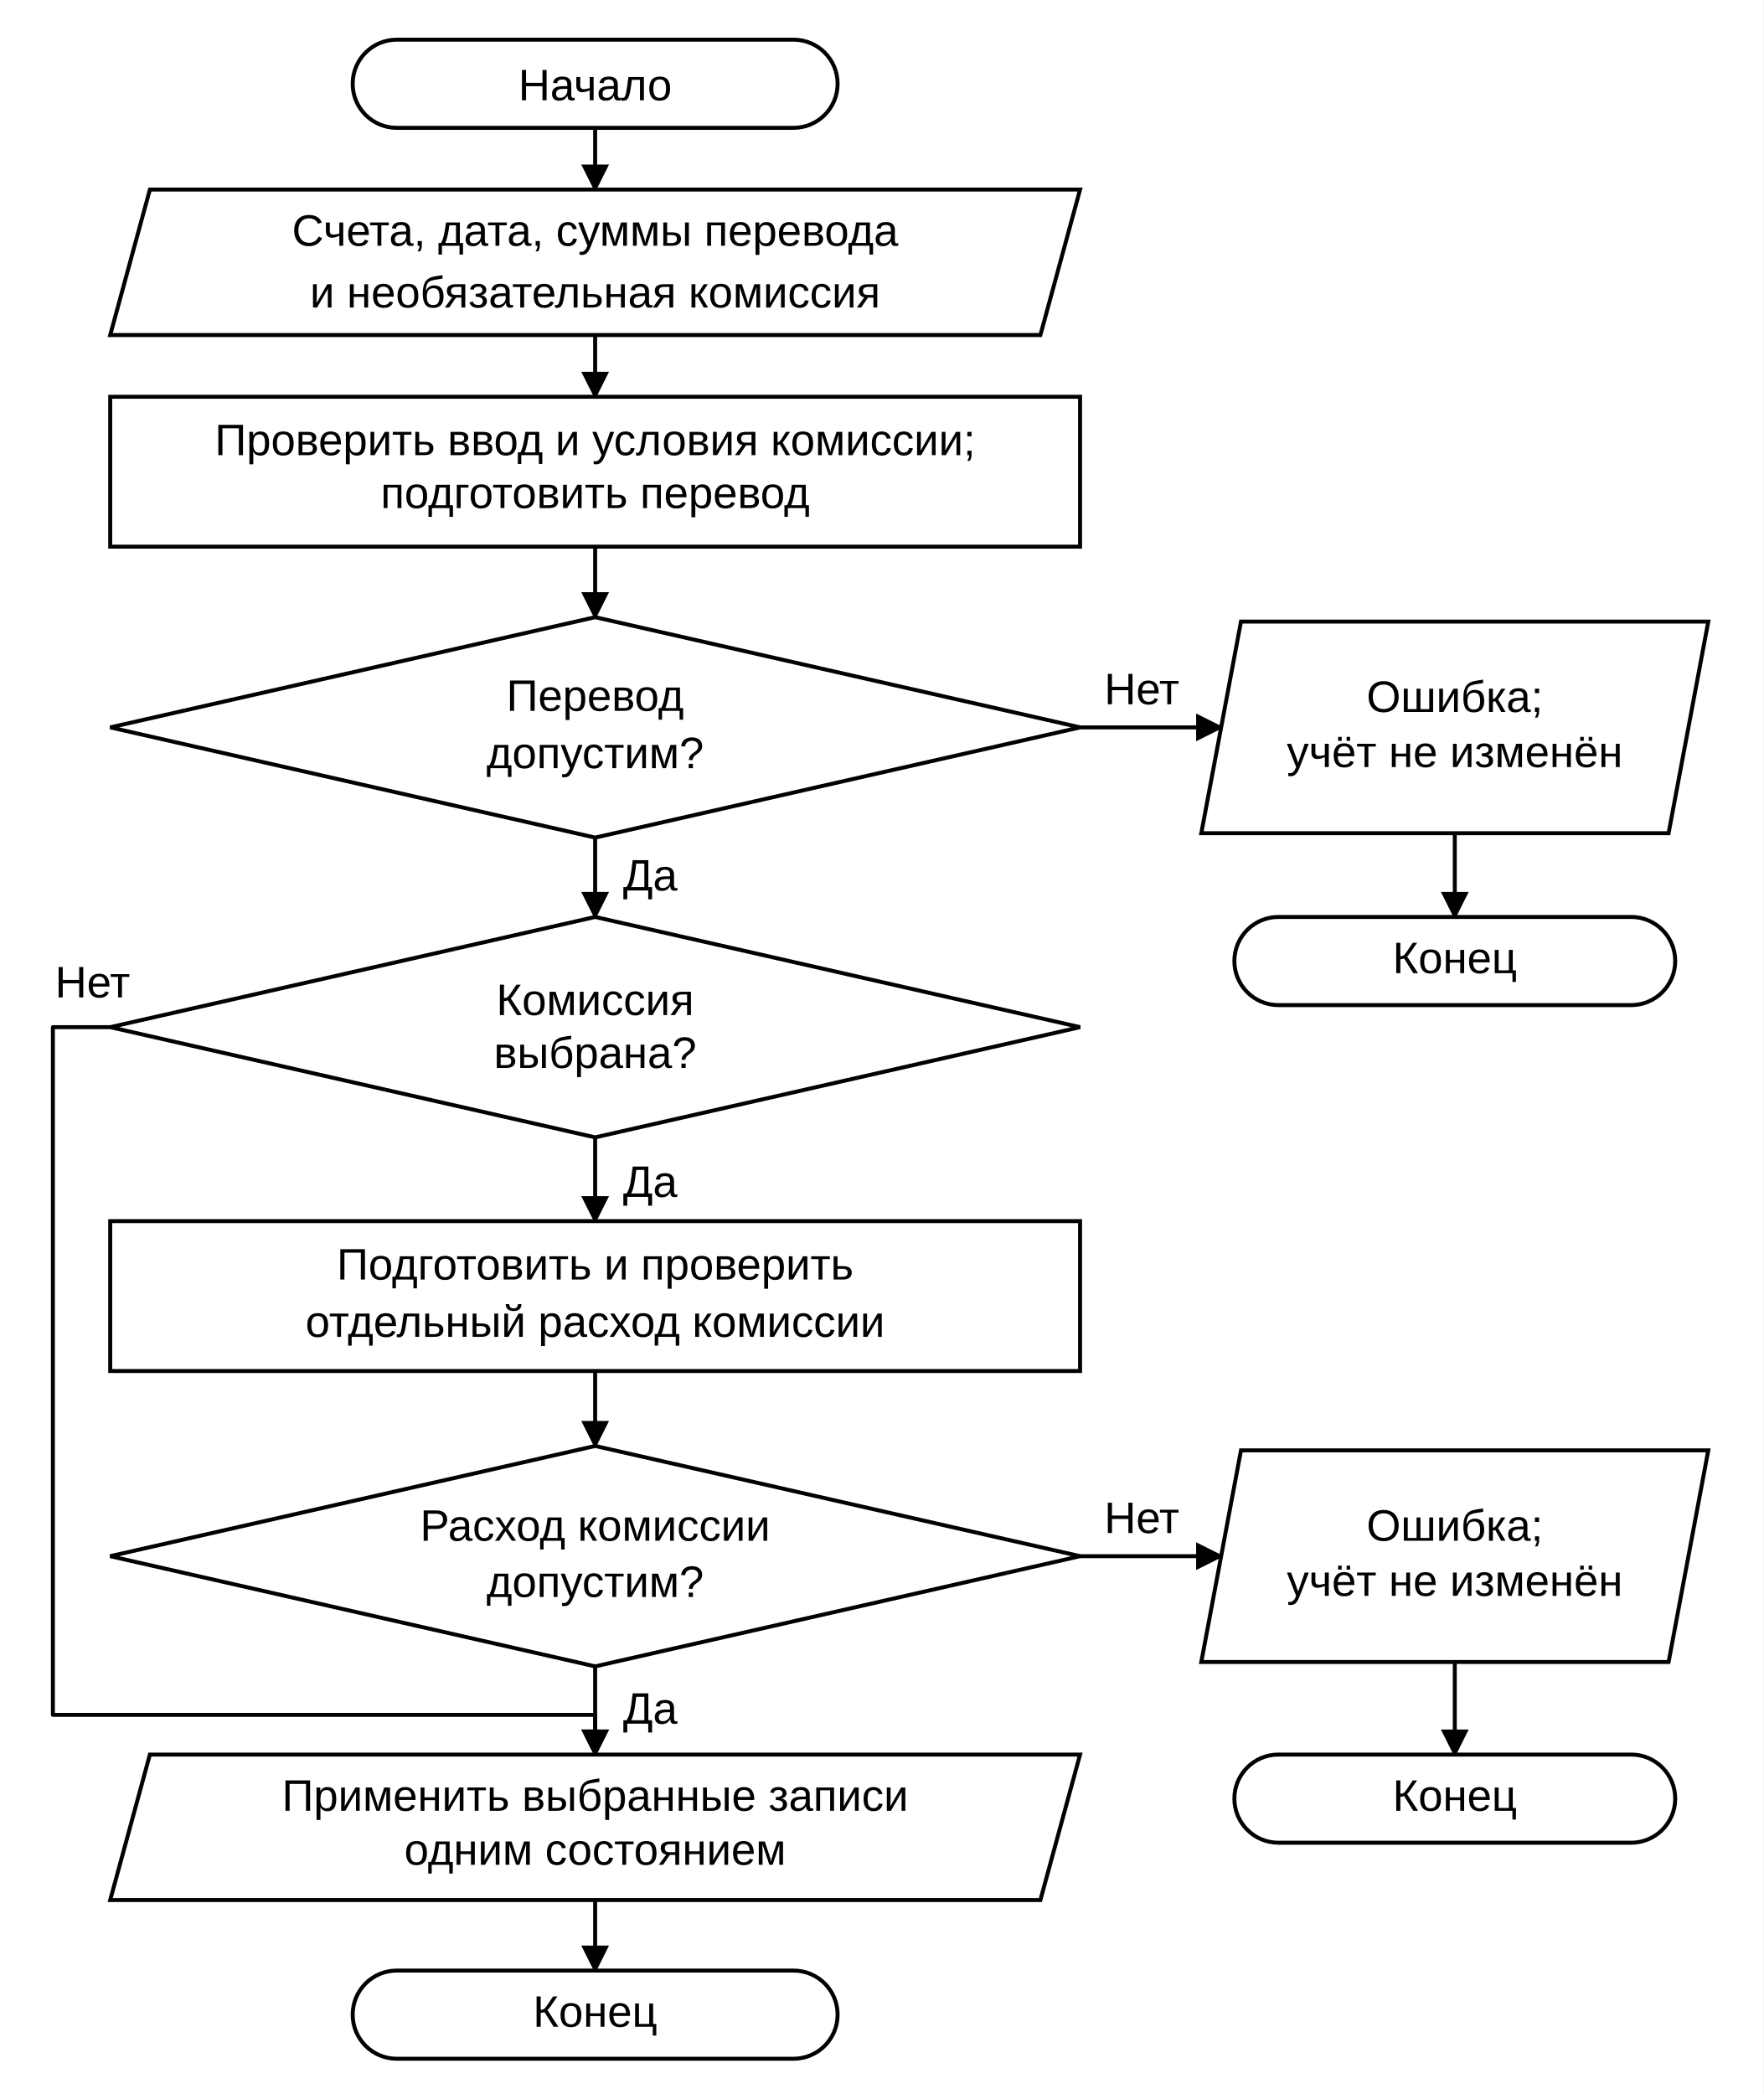
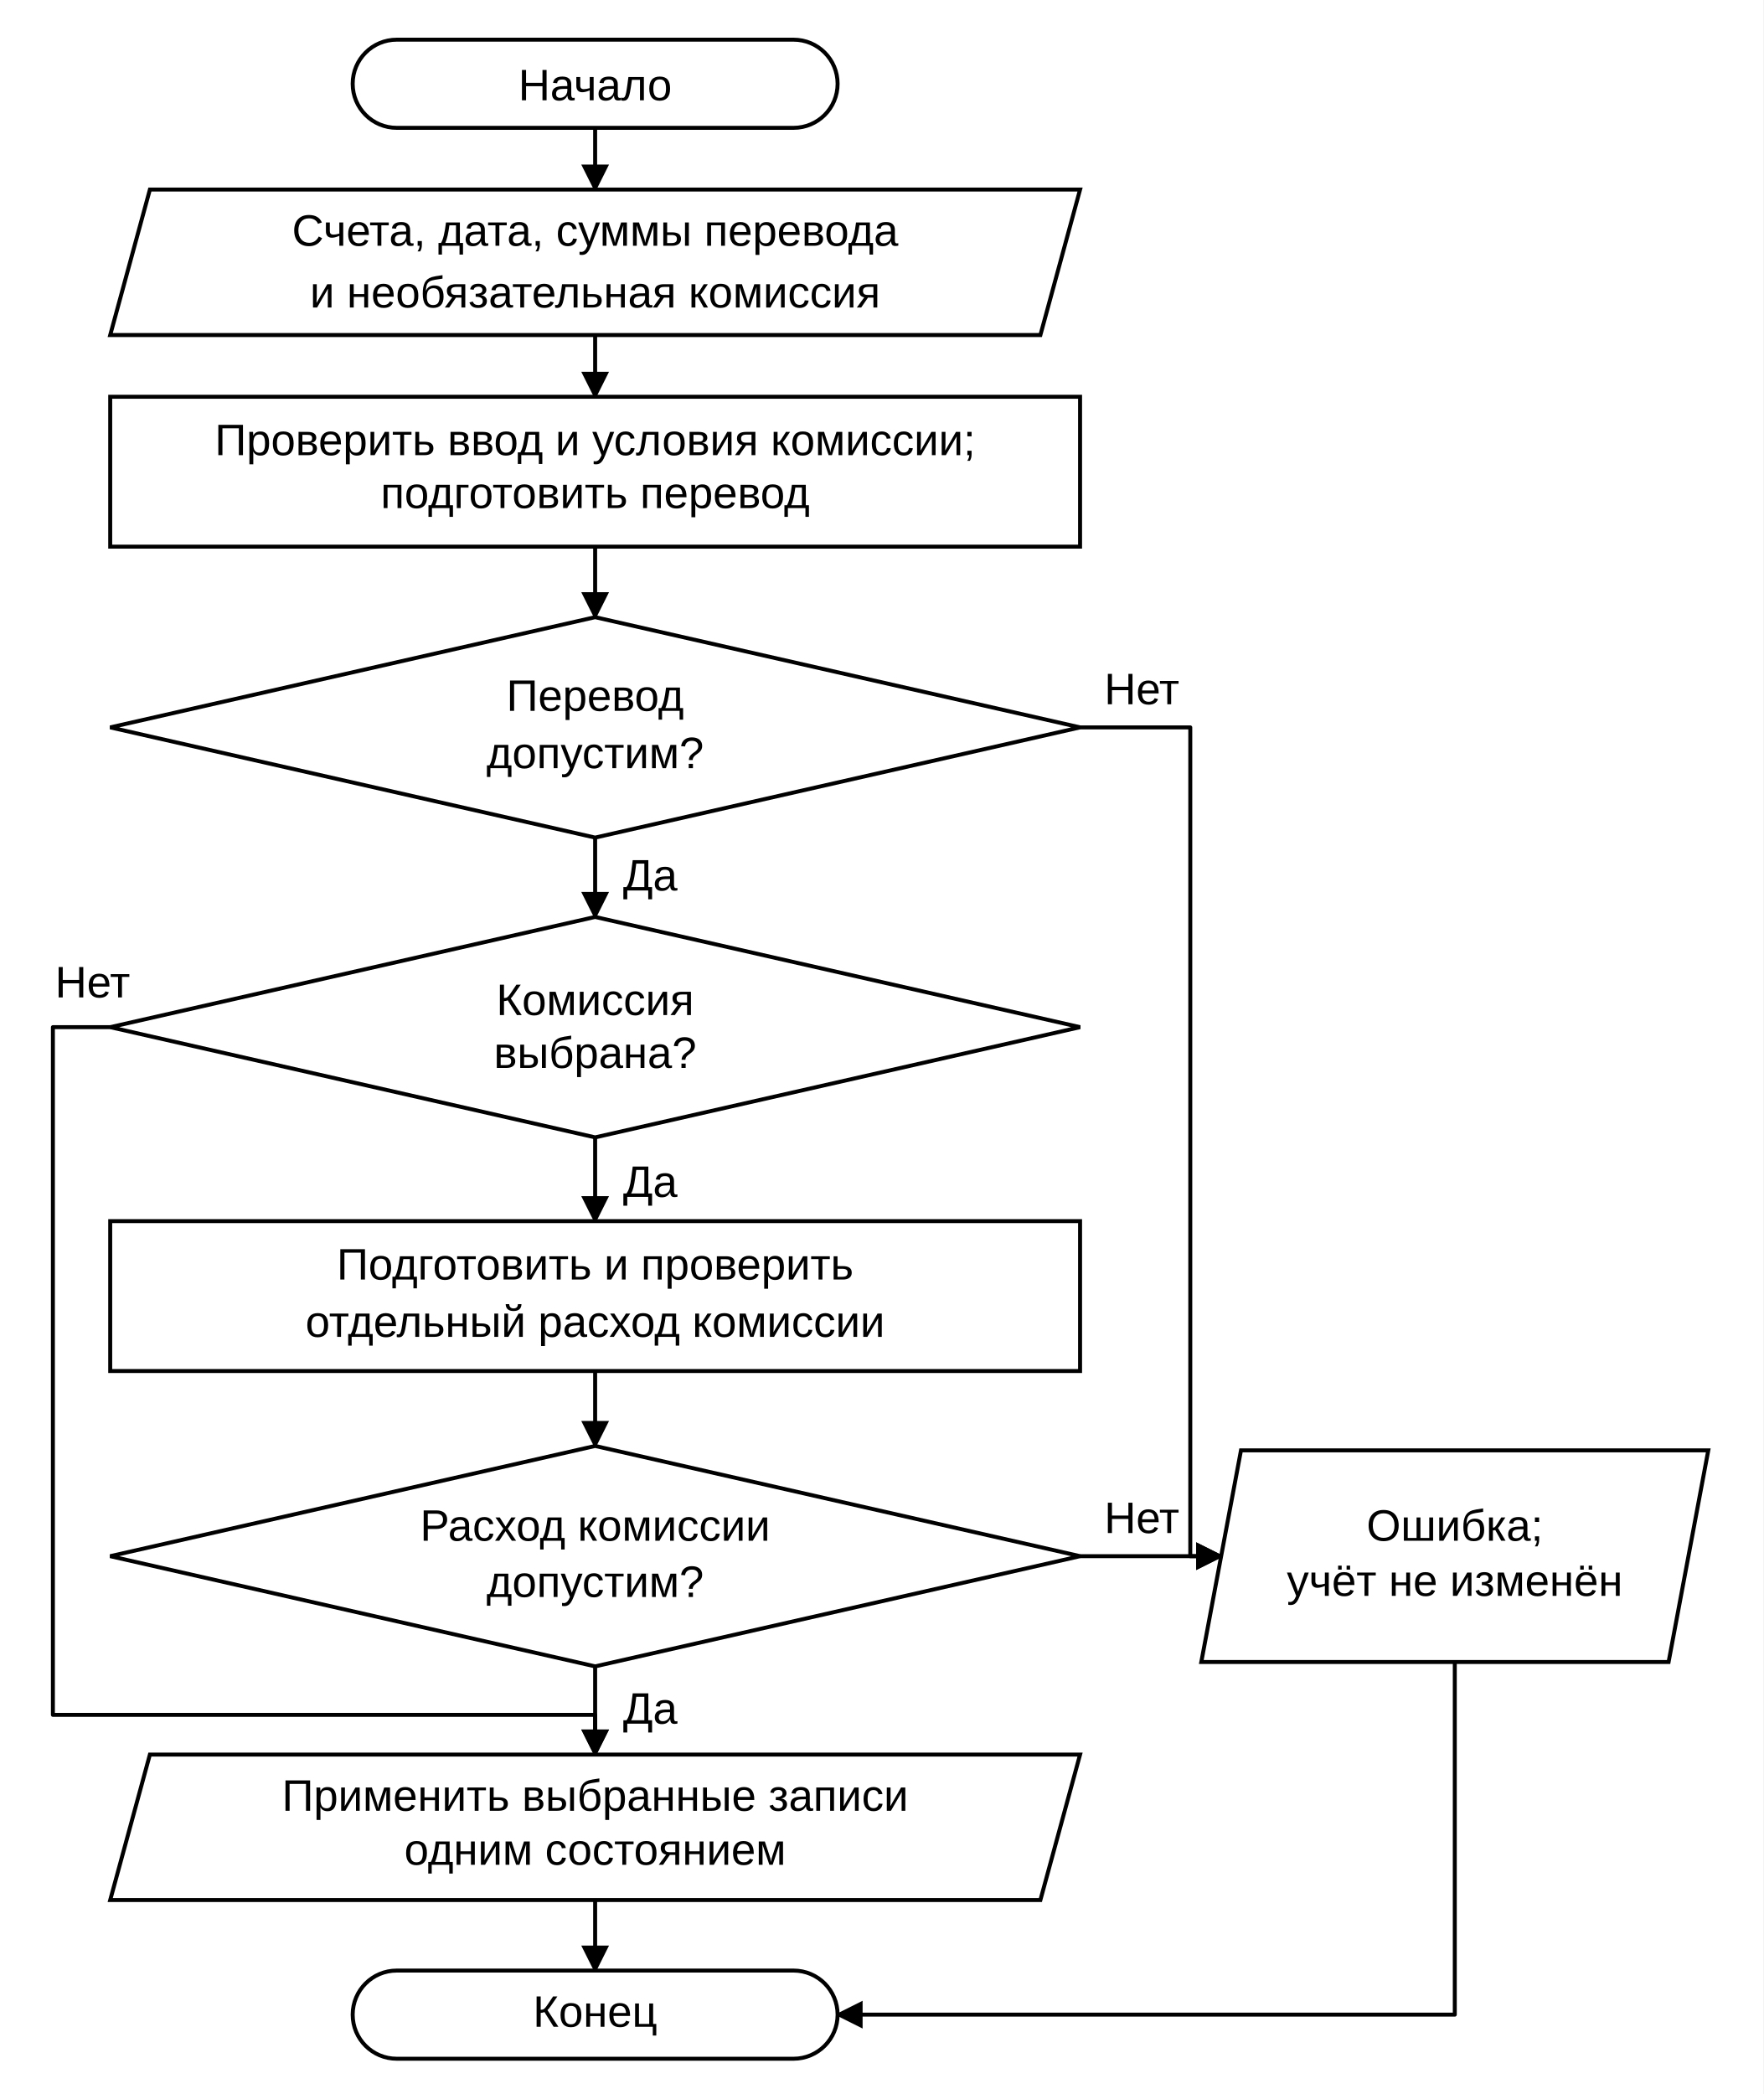
<svg xmlns="http://www.w3.org/2000/svg" width="800" height="950" viewBox="0 0 800 950" data-diagram="transfer">
  <defs>
    <marker id="arrow" viewBox="0 0 10 10" refX="9" refY="5" markerWidth="7" markerHeight="7" orient="auto">
      <path d="M 0 0 L 10 5 L 0 10 z" fill="#000" />
    </marker>
  </defs>
  <rect width="800" height="950" fill="#fff" />
  <polyline data-from="start" data-to="input" data-condition="" points="270,58 270,86" fill="none" stroke="#000" stroke-width="1.8" stroke-linejoin="round" marker-end="url(#arrow)" />
  <polyline data-from="input" data-to="prepare" data-condition="" points="270,152 270,180" fill="none" stroke="#000" stroke-width="1.8" stroke-linejoin="round" marker-end="url(#arrow)" />
  <polyline data-from="prepare" data-to="valid-transfer" data-condition="" points="270,248 270,280" fill="none" stroke="#000" stroke-width="1.8" stroke-linejoin="round" marker-end="url(#arrow)" />
  <polyline data-from="prepare-fee" data-to="valid-fee" data-condition="" points="270,622 270,656" fill="none" stroke="#000" stroke-width="1.8" stroke-linejoin="round" marker-end="url(#arrow)" />
  <polyline data-from="output" data-to="end" data-condition="" points="270,862 270,894" fill="none" stroke="#000" stroke-width="1.8" stroke-linejoin="round" marker-end="url(#arrow)" />
-   <polyline data-from="error-transfer" data-to="end-transfer" data-condition="" points="660,378 660,416" fill="none" stroke="#000" stroke-width="1.8" stroke-linejoin="round" marker-end="url(#arrow)" />
-   <polyline data-from="error-fee" data-to="end-fee" data-condition="" points="660,754 660,796" fill="none" stroke="#000" stroke-width="1.8" stroke-linejoin="round" marker-end="url(#arrow)" />
  <polyline data-from="valid-transfer" data-to="fee-selected" data-condition="Да" points="270,380 270,416" fill="none" stroke="#000" stroke-width="1.8" stroke-linejoin="round" marker-end="url(#arrow)" />
-   <polyline data-from="valid-transfer" data-to="error-transfer" data-condition="Нет" points="490,330 554,330" fill="none" stroke="#000" stroke-width="1.8" stroke-linejoin="round" marker-end="url(#arrow)" />
+   <polyline data-from="valid-transfer" data-to="error" data-condition="Нет" points="490,330 540,330 540,706 554,706" fill="none" stroke="#000" stroke-width="1.8" stroke-linejoin="round" marker-end="url(#arrow)" />
  <polyline data-from="fee-selected" data-to="prepare-fee" data-condition="Да" points="270,516 270,554" fill="none" stroke="#000" stroke-width="1.8" stroke-linejoin="round" marker-end="url(#arrow)" />
  <polyline data-from="fee-selected" data-to="output" data-condition="Нет" points="50,466 24,466 24,778 270,778 270,796" fill="none" stroke="#000" stroke-width="1.8" stroke-linejoin="round" marker-end="url(#arrow)" />
  <polyline data-from="valid-fee" data-to="output" data-condition="Да" points="270,756 270,796" fill="none" stroke="#000" stroke-width="1.8" stroke-linejoin="round" marker-end="url(#arrow)" />
-   <polyline data-from="valid-fee" data-to="error-fee" data-condition="Нет" points="490,706 554,706" fill="none" stroke="#000" stroke-width="1.8" stroke-linejoin="round" marker-end="url(#arrow)" />
+   <polyline data-from="valid-fee" data-to="error" data-condition="Нет" points="490,706 554,706" fill="none" stroke="#000" stroke-width="1.8" stroke-linejoin="round" marker-end="url(#arrow)" />
+   <polyline data-from="error" data-to="end" data-condition="" points="660,754 660,914 380,914" fill="none" stroke="#000" stroke-width="1.8" stroke-linejoin="round" marker-end="url(#arrow)" />
  <g data-node="start" data-kind="term">
    <rect x="160" y="18" width="220" height="40" rx="20" fill="#fff" stroke="#000" stroke-width="1.8" />
    <text x="270" y="45.5" text-anchor="middle" font-family="Arial" font-size="20" fill="#000">Начало</text>
  </g>
  <g data-node="input" data-kind="io">
    <polygon points="68,86 490,86 472,152 50,152" fill="#fff" stroke="#000" stroke-width="1.8" />
    <text x="270" y="111.5" text-anchor="middle" font-family="Arial" font-size="20" fill="#000">Счета, дата, суммы перевода</text>
    <text x="270" y="139.5" text-anchor="middle" font-family="Arial" font-size="20" fill="#000">и необязательная комиссия</text>
  </g>
  <g data-node="prepare" data-kind="process">
    <rect x="50" y="180" width="440" height="68" fill="#fff" stroke="#000" stroke-width="1.8" />
    <text x="270" y="206.5" text-anchor="middle" font-family="Arial" font-size="20" fill="#000">Проверить ввод и условия комиссии;</text>
    <text x="270" y="230.5" text-anchor="middle" font-family="Arial" font-size="20" fill="#000">подготовить перевод</text>
  </g>
  <g data-node="valid-transfer" data-kind="decision">
    <polygon points="270,280 490,330 270,380 50,330" fill="#fff" stroke="#000" stroke-width="1.8" />
    <text x="270" y="322.5" text-anchor="middle" font-family="Arial" font-size="20" fill="#000">Перевод</text>
    <text x="270" y="348.5" text-anchor="middle" font-family="Arial" font-size="20" fill="#000">допустим?</text>
  </g>
  <g data-node="fee-selected" data-kind="decision">
    <polygon points="270,416 490,466 270,516 50,466" fill="#fff" stroke="#000" stroke-width="1.8" />
    <text x="270" y="460.5" text-anchor="middle" font-family="Arial" font-size="20" fill="#000">Комиссия</text>
    <text x="270" y="484.5" text-anchor="middle" font-family="Arial" font-size="20" fill="#000">выбрана?</text>
  </g>
  <g data-node="prepare-fee" data-kind="process">
    <rect x="50" y="554" width="440" height="68" fill="#fff" stroke="#000" stroke-width="1.8" />
    <text x="270" y="580.5" text-anchor="middle" font-family="Arial" font-size="20" fill="#000">Подготовить и проверить</text>
    <text x="270" y="606.5" text-anchor="middle" font-family="Arial" font-size="20" fill="#000">отдельный расход комиссии</text>
  </g>
  <g data-node="valid-fee" data-kind="decision">
    <polygon points="270,656 490,706 270,756 50,706" fill="#fff" stroke="#000" stroke-width="1.8" />
    <text x="270" y="699" text-anchor="middle" font-family="Arial" font-size="20" fill="#000">Расход комиссии</text>
    <text x="270" y="724.5" text-anchor="middle" font-family="Arial" font-size="20" fill="#000">допустим?</text>
  </g>
  <g data-node="output" data-kind="io">
    <polygon points="68,796 490,796 472,862 50,862" fill="#fff" stroke="#000" stroke-width="1.8" />
    <text x="270" y="821.5" text-anchor="middle" font-family="Arial" font-size="20" fill="#000">Применить выбранные записи</text>
    <text x="270" y="846" text-anchor="middle" font-family="Arial" font-size="20" fill="#000">одним состоянием</text>
  </g>
  <g data-node="end" data-kind="term">
    <rect x="160" y="894" width="220" height="40" rx="20" fill="#fff" stroke="#000" stroke-width="1.8" />
    <text x="270" y="919.5" text-anchor="middle" font-family="Arial" font-size="20" fill="#000">Конец</text>
  </g>
-   <g data-node="error-transfer" data-kind="io">
-     <polygon points="563,282 775,282 757,378 545,378" fill="#fff" stroke="#000" stroke-width="1.8" />
-     <text x="660" y="323" text-anchor="middle" font-family="Arial" font-size="20" fill="#000">Ошибка;</text>
-     <text x="660" y="348" text-anchor="middle" font-family="Arial" font-size="20" fill="#000">учёт не изменён</text>
-   </g>
-   <g data-node="end-transfer" data-kind="term">
-     <rect x="560" y="416" width="200" height="40" rx="20" fill="#fff" stroke="#000" stroke-width="1.8" />
-     <text x="660" y="441.5" text-anchor="middle" font-family="Arial" font-size="20" fill="#000">Конец</text>
-   </g>
-   <g data-node="error-fee" data-kind="io">
+   <g data-node="error" data-kind="io">
    <polygon points="563,658 775,658 757,754 545,754" fill="#fff" stroke="#000" stroke-width="1.8" />
    <text x="660" y="699" text-anchor="middle" font-family="Arial" font-size="20" fill="#000">Ошибка;</text>
    <text x="660" y="724" text-anchor="middle" font-family="Arial" font-size="20" fill="#000">учёт не изменён</text>
-   </g>
-   <g data-node="end-fee" data-kind="term">
-     <rect x="560" y="796" width="200" height="40" rx="20" fill="#fff" stroke="#000" stroke-width="1.8" />
-     <text x="660" y="821.5" text-anchor="middle" font-family="Arial" font-size="20" fill="#000">Конец</text>
  </g>
  <text x="295" y="404" text-anchor="middle" font-family="Arial" font-size="20" fill="#000">Да</text>
  <text x="518" y="319.5" text-anchor="middle" font-family="Arial" font-size="20" fill="#000">Нет</text>
  <text x="295" y="543" text-anchor="middle" font-family="Arial" font-size="20" fill="#000">Да</text>
  <text x="42" y="452.5" text-anchor="middle" font-family="Arial" font-size="20" fill="#000">Нет</text>
  <text x="295" y="782" text-anchor="middle" font-family="Arial" font-size="20" fill="#000">Да</text>
  <text x="518" y="695.5" text-anchor="middle" font-family="Arial" font-size="20" fill="#000">Нет</text>
</svg>
